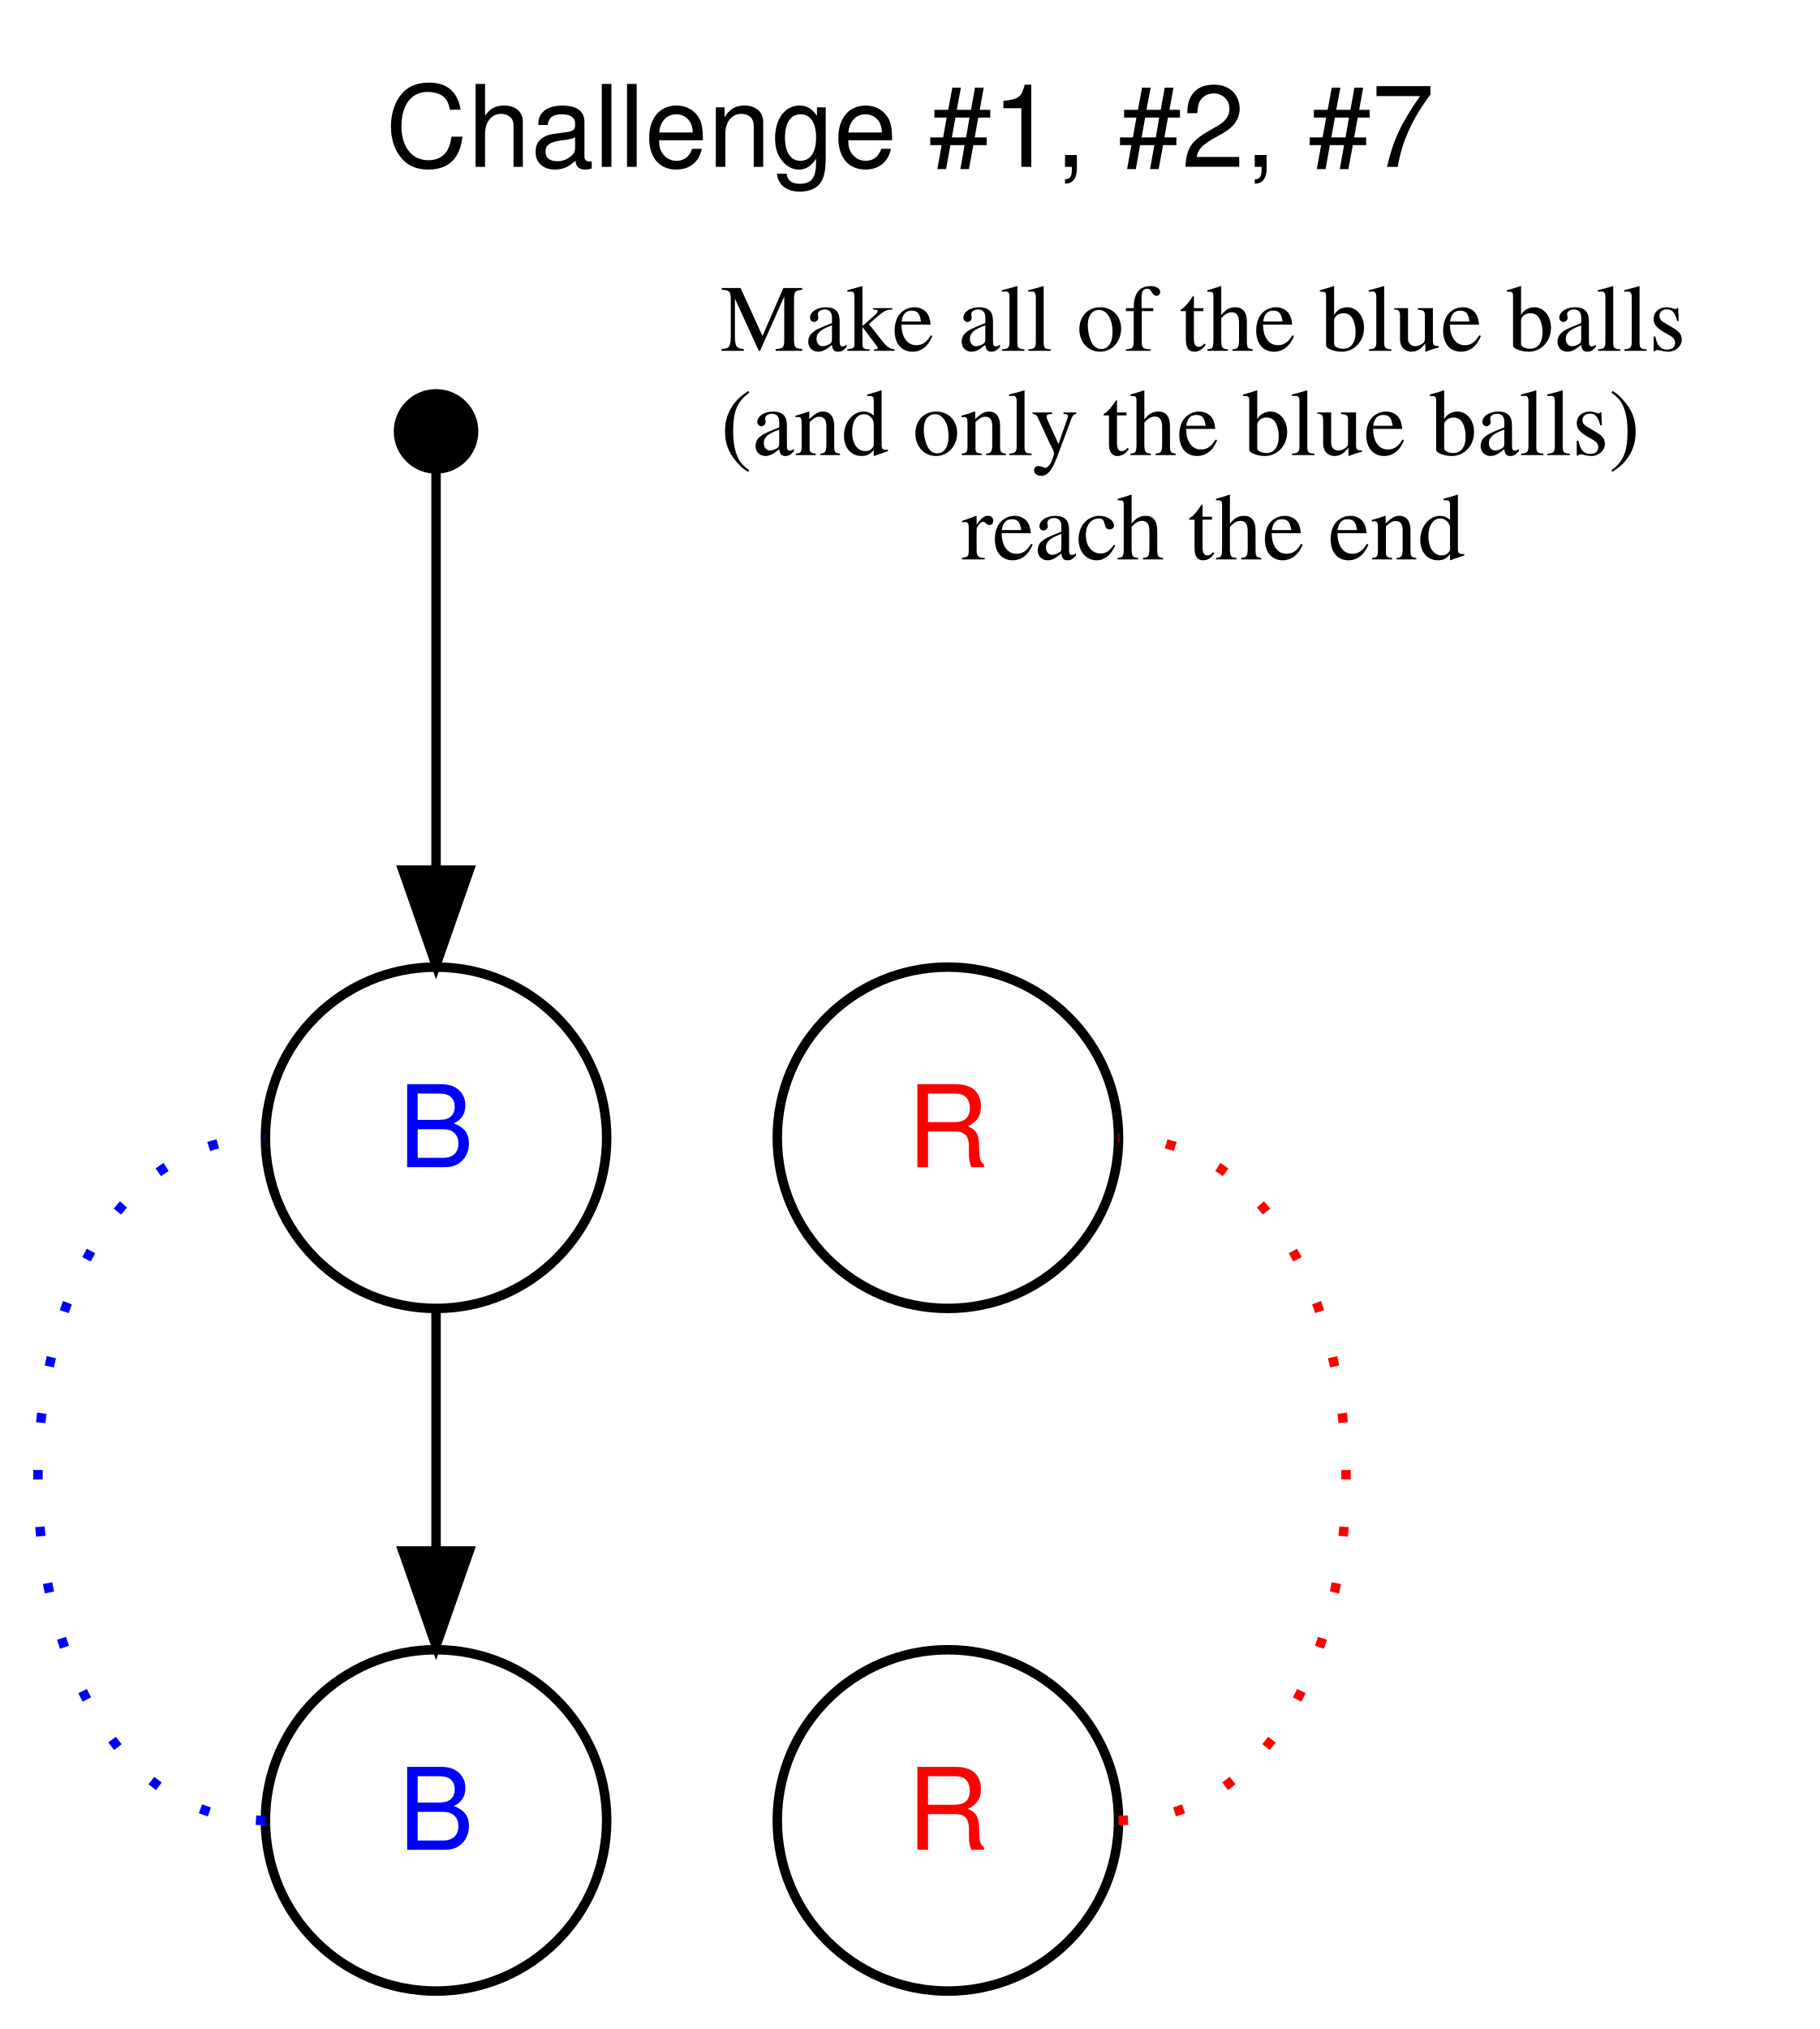
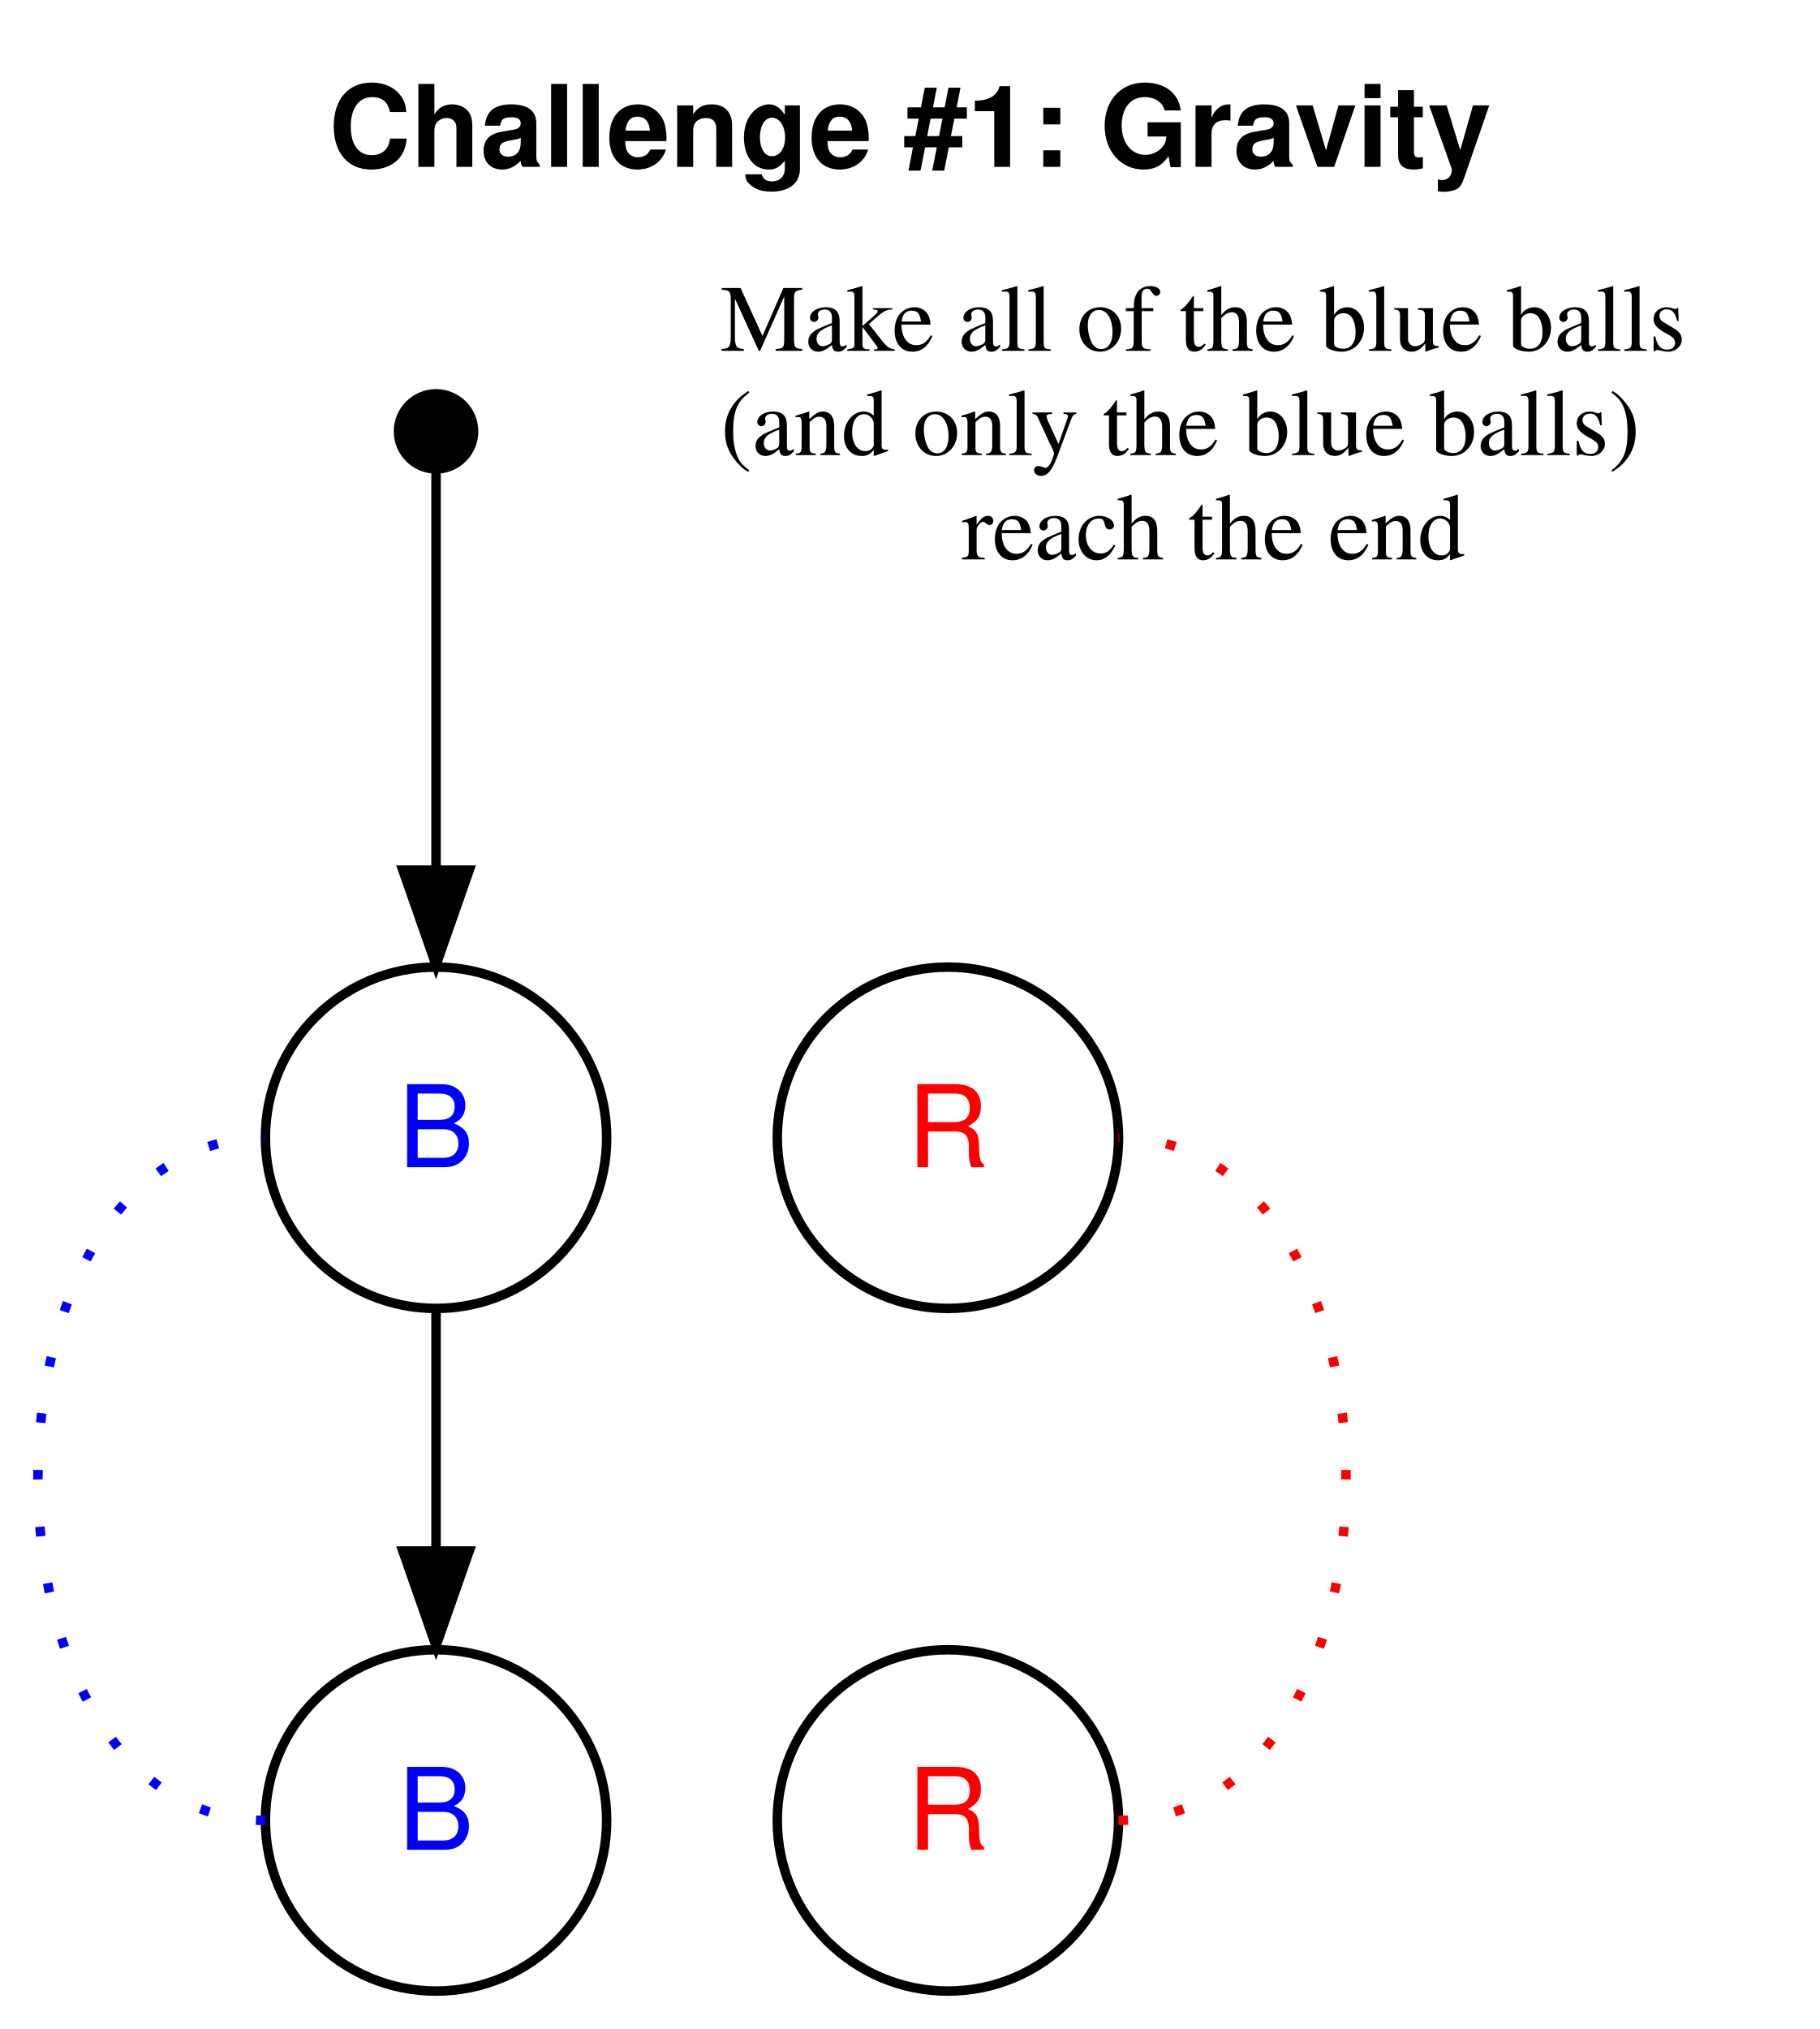
<svg xmlns="http://www.w3.org/2000/svg" width="192pt" height="214pt" viewBox="0.00 0.00 192.00 214.00">
  <g id="graph0" class="graph" transform="scale(1 1) rotate(0) translate(4 210)">
    <polygon fill="#ffffff" stroke="transparent" points="-4,4 -4,-210 188,-210 188,4 -4,4" />
-     <text text-anchor="middle" x="92" y="-192.4" font-family="Helvetica,sans-Serif" font-size="12.00" fill="#000000">Challenge #1, #2, #7</text>
+     <text text-anchor="middle" x="92" y="-192.4" font-family="Helvetica,sans-Serif" font-weight="bold" font-size="12.00" fill="#000000">Challenge #1: Gravity</text>
    <g id="node1" class="node">
      <ellipse fill="#000000" stroke="#000000" cx="42" cy="-164.5" rx="3.96" ry="3.96" />
    </g>
    <g id="node2" class="node">
      <ellipse fill="none" stroke="#000000" cx="42" cy="-90" rx="18" ry="18" />
      <text text-anchor="middle" x="42" y="-86.9" font-family="Helvetica,sans-Serif" font-size="12.00" fill="#0000ff">B</text>
    </g>
    <g id="edge1" class="edge">
      <path fill="none" stroke="#000000" d="M42,-160.495C42,-152.561 42,-134.232 42,-118.253" />
      <polygon fill="#000000" stroke="#000000" points="45.5,-118.225 42,-108.225 38.5,-118.225 45.5,-118.225" />
    </g>
    <g id="node3" class="node">
      <ellipse fill="none" stroke="#000000" cx="42" cy="-18" rx="18" ry="18" />
      <text text-anchor="middle" x="42" y="-14.9" font-family="Helvetica,sans-Serif" font-size="12.00" fill="#0000ff">B</text>
    </g>
    <g id="edge2" class="edge">
      <path fill="none" stroke="#000000" d="M42,-71.831C42,-64.131 42,-54.974 42,-46.417" />
      <polygon fill="#000000" stroke="#000000" points="45.5,-46.413 42,-36.413 38.5,-46.413 45.5,-46.413" />
    </g>
    <g id="edge3" class="edge">
      <path fill="none" stroke="#0000ff" stroke-dasharray="1,5" d="M24,-18C-8,-18 -8,-90 24,-90" />
    </g>
    <g id="node5" class="node">
      <ellipse fill="none" stroke="#000000" cx="96" cy="-18" rx="18" ry="18" />
      <text text-anchor="middle" x="96" y="-14.9" font-family="Helvetica,sans-Serif" font-size="12.00" fill="#ff0000">R</text>
    </g>
    <g id="node4" class="node">
      <ellipse fill="none" stroke="#000000" cx="96" cy="-90" rx="18" ry="18" />
      <text text-anchor="middle" x="96" y="-86.9" font-family="Helvetica,sans-Serif" font-size="12.00" fill="#ff0000">R</text>
    </g>
    <g id="edge4" class="edge">
      <path fill="none" stroke="#ff0000" stroke-dasharray="1,5" d="M114,-18C146,-18 146,-90 114,-90" />
    </g>
    <g id="node6" class="node">
      <text text-anchor="start" x="72" y="-173" font-family="Times" font-size="10.00" fill="#000000">Make all of the blue balls</text>
      <text text-anchor="start" x="72" y="-162" font-family="Times" font-size="10.00" fill="#000000">(and only the blue balls)</text>
      <text text-anchor="middle" x="124" y="-151" font-family="Times" font-size="10.00" fill="#000000">reach the end</text>
    </g>
  </g>
</svg>
